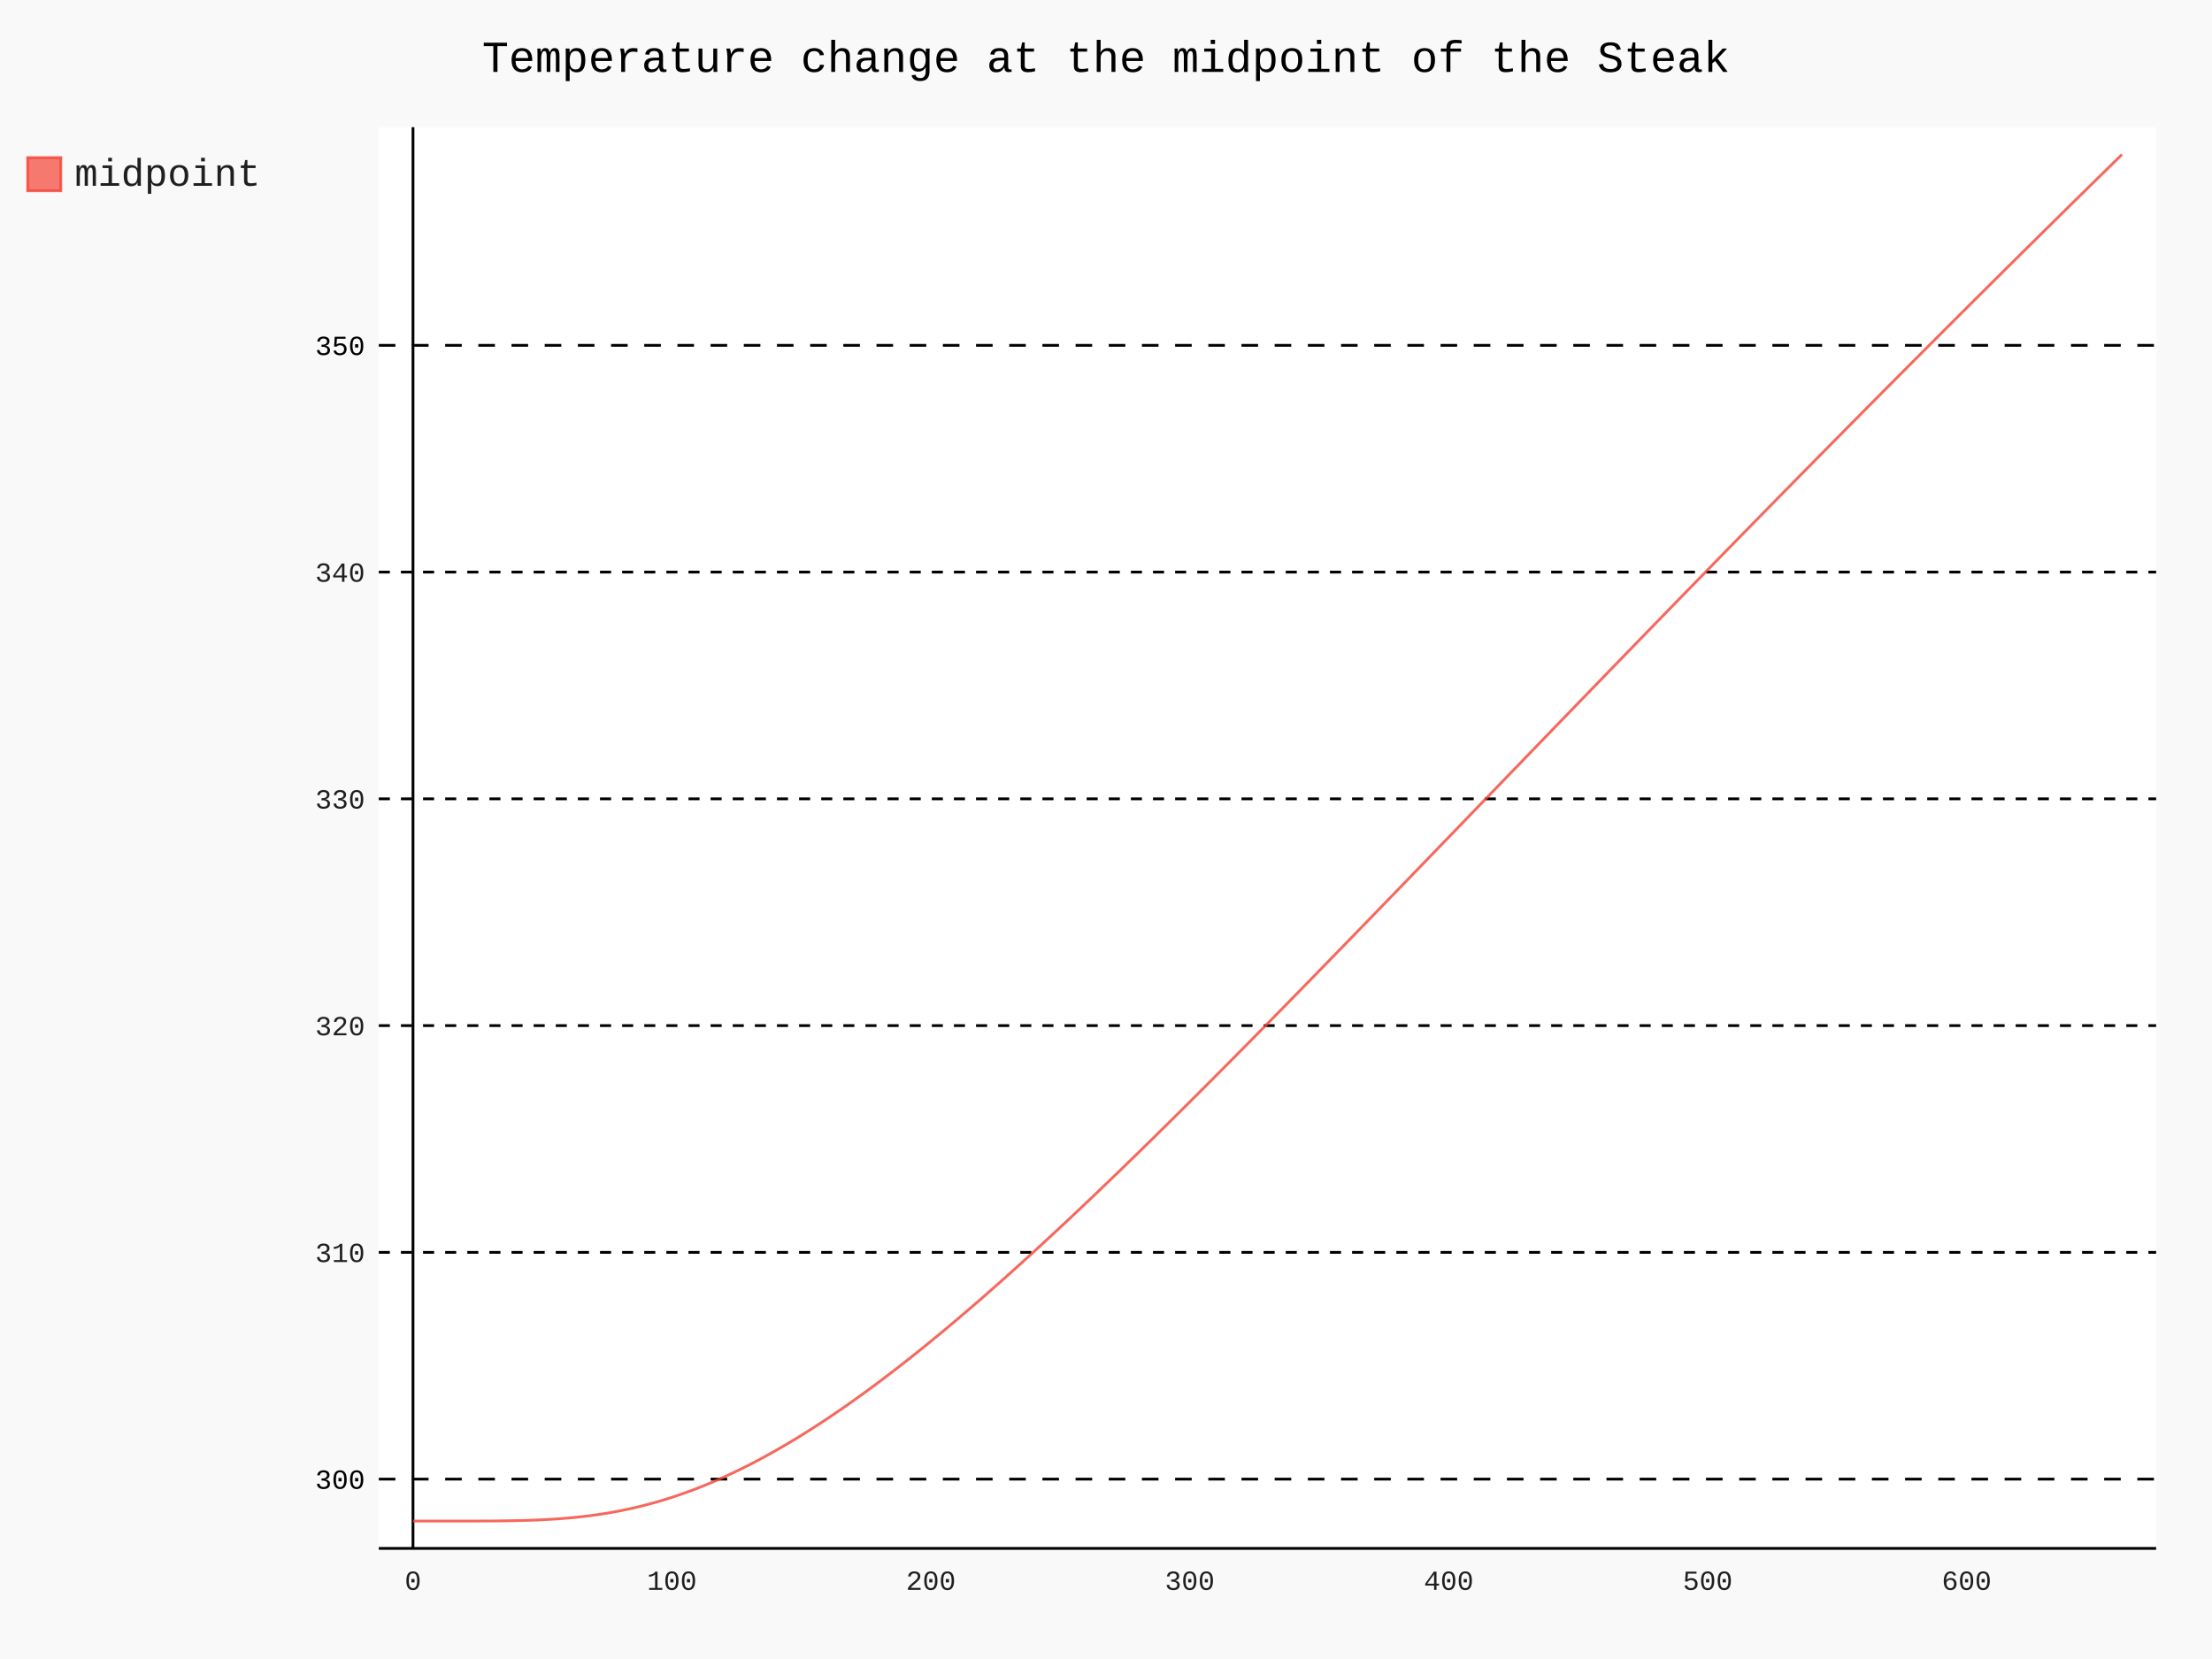
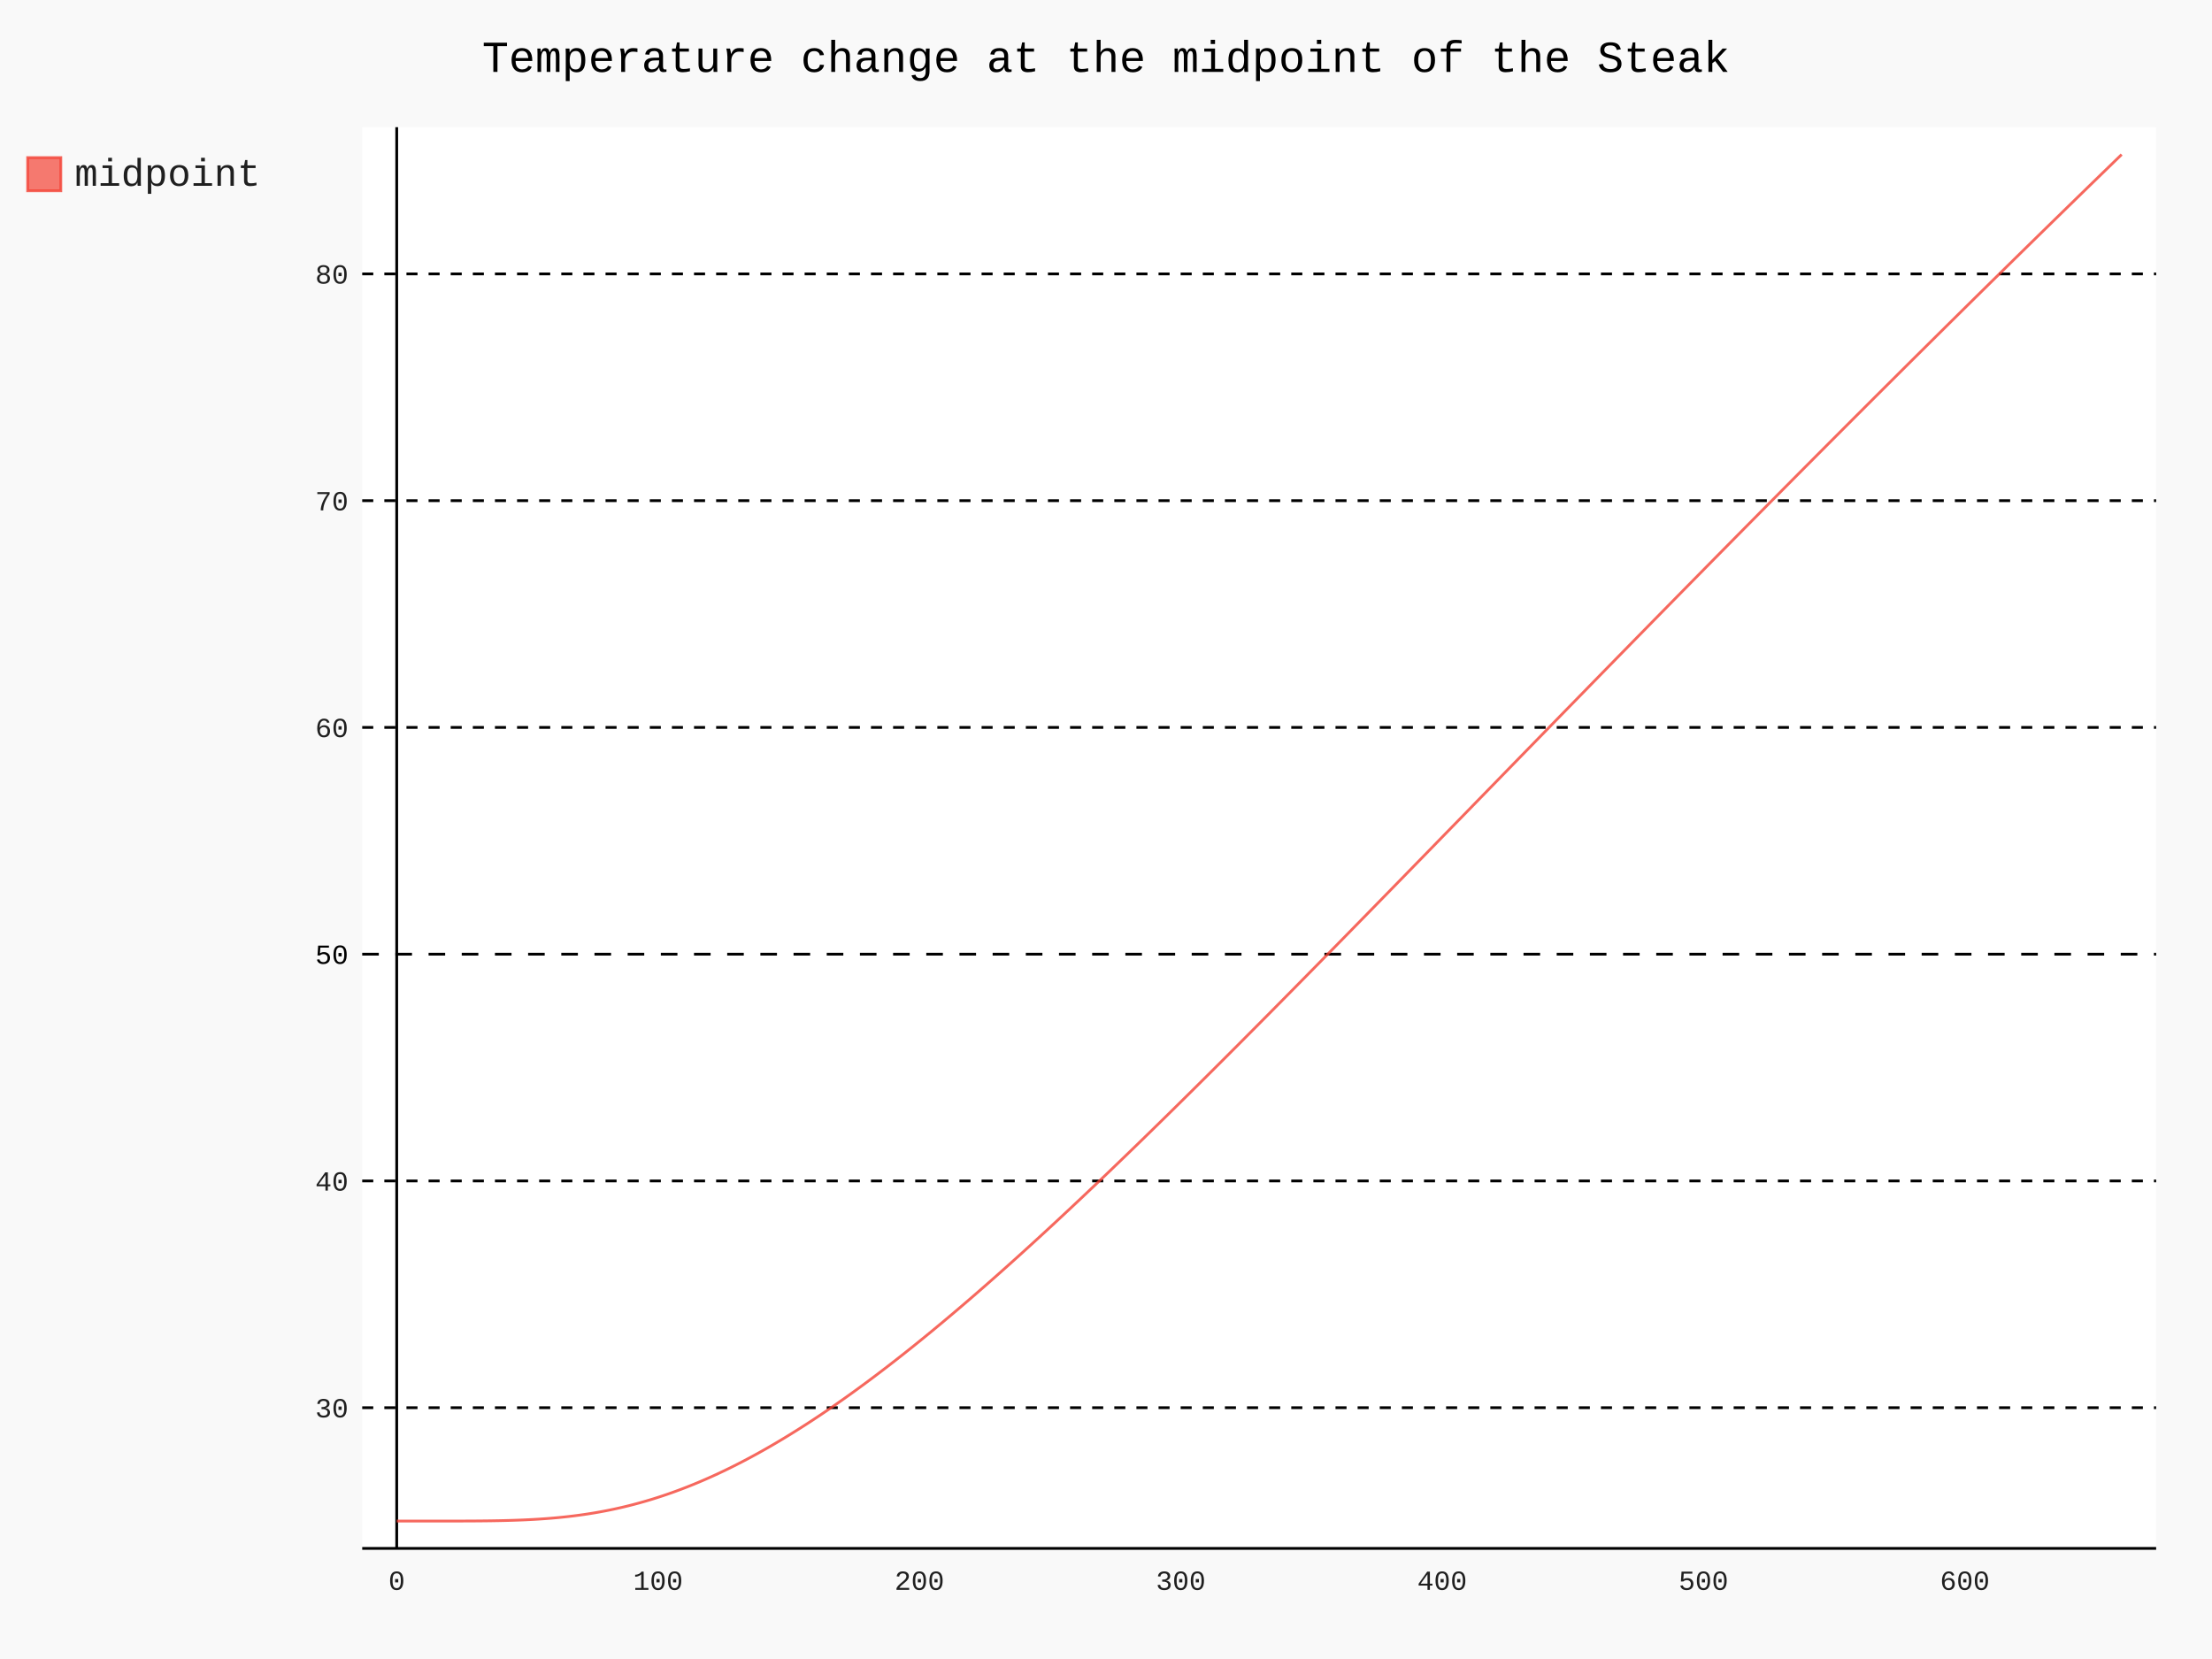
- <svg xmlns="http://www.w3.org/2000/svg" id="chart-8abdf2d9-be0b-4a3f-97ea-caa405c4065e" class="pygal-chart" viewBox="0 0 800 600">
+ <svg xmlns="http://www.w3.org/2000/svg" id="chart-6bc604c0-a603-4b35-8972-7595381753a9" class="pygal-chart" viewBox="0 0 800 600">
  <defs>
-     <style type="text/css">#chart-8abdf2d9-be0b-4a3f-97ea-caa405c4065e{-webkit-user-select:none;-webkit-font-smoothing:antialiased;font-family:Consolas,"Liberation Mono",Menlo,Courier,monospace}#chart-8abdf2d9-be0b-4a3f-97ea-caa405c4065e .title{font-family:Consolas,"Liberation Mono",Menlo,Courier,monospace;font-size:16px}#chart-8abdf2d9-be0b-4a3f-97ea-caa405c4065e .legends .legend text{font-family:Consolas,"Liberation Mono",Menlo,Courier,monospace;font-size:14px}#chart-8abdf2d9-be0b-4a3f-97ea-caa405c4065e .axis text{font-family:Consolas,"Liberation Mono",Menlo,Courier,monospace;font-size:10px}#chart-8abdf2d9-be0b-4a3f-97ea-caa405c4065e .axis text.major{font-family:Consolas,"Liberation Mono",Menlo,Courier,monospace;font-size:10px}#chart-8abdf2d9-be0b-4a3f-97ea-caa405c4065e .text-overlay text.value{font-family:Consolas,"Liberation Mono",Menlo,Courier,monospace;font-size:16px}#chart-8abdf2d9-be0b-4a3f-97ea-caa405c4065e .text-overlay text.label{font-family:Consolas,"Liberation Mono",Menlo,Courier,monospace;font-size:10px}#chart-8abdf2d9-be0b-4a3f-97ea-caa405c4065e .tooltip{font-family:Consolas,"Liberation Mono",Menlo,Courier,monospace;font-size:14px}#chart-8abdf2d9-be0b-4a3f-97ea-caa405c4065e text.no_data{font-family:Consolas,"Liberation Mono",Menlo,Courier,monospace;font-size:64px}
- #chart-8abdf2d9-be0b-4a3f-97ea-caa405c4065e{background-color:rgba(249,249,249,1)}#chart-8abdf2d9-be0b-4a3f-97ea-caa405c4065e path,#chart-8abdf2d9-be0b-4a3f-97ea-caa405c4065e line,#chart-8abdf2d9-be0b-4a3f-97ea-caa405c4065e rect,#chart-8abdf2d9-be0b-4a3f-97ea-caa405c4065e circle{-webkit-transition:150ms;-moz-transition:150ms;transition:150ms}#chart-8abdf2d9-be0b-4a3f-97ea-caa405c4065e .graph &gt; .background{fill:rgba(249,249,249,1)}#chart-8abdf2d9-be0b-4a3f-97ea-caa405c4065e .plot &gt; .background{fill:rgba(255,255,255,1)}#chart-8abdf2d9-be0b-4a3f-97ea-caa405c4065e .graph{fill:rgba(0,0,0,.87)}#chart-8abdf2d9-be0b-4a3f-97ea-caa405c4065e text.no_data{fill:rgba(0,0,0,1)}#chart-8abdf2d9-be0b-4a3f-97ea-caa405c4065e .title{fill:rgba(0,0,0,1)}#chart-8abdf2d9-be0b-4a3f-97ea-caa405c4065e .legends .legend text{fill:rgba(0,0,0,.87)}#chart-8abdf2d9-be0b-4a3f-97ea-caa405c4065e .legends .legend:hover text{fill:rgba(0,0,0,1)}#chart-8abdf2d9-be0b-4a3f-97ea-caa405c4065e .axis .line{stroke:rgba(0,0,0,1)}#chart-8abdf2d9-be0b-4a3f-97ea-caa405c4065e .axis .guide.line{stroke:rgba(0,0,0,.54)}#chart-8abdf2d9-be0b-4a3f-97ea-caa405c4065e .axis .major.line{stroke:rgba(0,0,0,.87)}#chart-8abdf2d9-be0b-4a3f-97ea-caa405c4065e .axis text.major{fill:rgba(0,0,0,1)}#chart-8abdf2d9-be0b-4a3f-97ea-caa405c4065e .axis.y .guides:hover .guide.line,#chart-8abdf2d9-be0b-4a3f-97ea-caa405c4065e .line-graph .axis.x .guides:hover .guide.line,#chart-8abdf2d9-be0b-4a3f-97ea-caa405c4065e .stackedline-graph .axis.x .guides:hover .guide.line,#chart-8abdf2d9-be0b-4a3f-97ea-caa405c4065e .xy-graph .axis.x .guides:hover .guide.line{stroke:rgba(0,0,0,1)}#chart-8abdf2d9-be0b-4a3f-97ea-caa405c4065e .axis .guides:hover text{fill:rgba(0,0,0,1)}#chart-8abdf2d9-be0b-4a3f-97ea-caa405c4065e .reactive{fill-opacity:.7;stroke-opacity:.8;stroke-width:1}#chart-8abdf2d9-be0b-4a3f-97ea-caa405c4065e .ci{stroke:rgba(0,0,0,.87)}#chart-8abdf2d9-be0b-4a3f-97ea-caa405c4065e .reactive.active,#chart-8abdf2d9-be0b-4a3f-97ea-caa405c4065e .active .reactive{fill-opacity:.8;stroke-opacity:.9;stroke-width:4}#chart-8abdf2d9-be0b-4a3f-97ea-caa405c4065e .ci .reactive.active{stroke-width:1.5}#chart-8abdf2d9-be0b-4a3f-97ea-caa405c4065e .series text{fill:rgba(0,0,0,1)}#chart-8abdf2d9-be0b-4a3f-97ea-caa405c4065e .tooltip rect{fill:rgba(255,255,255,1);stroke:rgba(0,0,0,1);-webkit-transition:opacity 150ms;-moz-transition:opacity 150ms;transition:opacity 150ms}#chart-8abdf2d9-be0b-4a3f-97ea-caa405c4065e .tooltip .label{fill:rgba(0,0,0,.87)}#chart-8abdf2d9-be0b-4a3f-97ea-caa405c4065e .tooltip .label{fill:rgba(0,0,0,.87)}#chart-8abdf2d9-be0b-4a3f-97ea-caa405c4065e .tooltip .legend{font-size:.8em;fill:rgba(0,0,0,.54)}#chart-8abdf2d9-be0b-4a3f-97ea-caa405c4065e .tooltip .x_label{font-size:.6em;fill:rgba(0,0,0,1)}#chart-8abdf2d9-be0b-4a3f-97ea-caa405c4065e .tooltip .xlink{font-size:.5em;text-decoration:underline}#chart-8abdf2d9-be0b-4a3f-97ea-caa405c4065e .tooltip .value{font-size:1.5em}#chart-8abdf2d9-be0b-4a3f-97ea-caa405c4065e .bound{font-size:.5em}#chart-8abdf2d9-be0b-4a3f-97ea-caa405c4065e .max-value{font-size:.75em;fill:rgba(0,0,0,.54)}#chart-8abdf2d9-be0b-4a3f-97ea-caa405c4065e .map-element{fill:rgba(255,255,255,1);stroke:rgba(0,0,0,.54) !important}#chart-8abdf2d9-be0b-4a3f-97ea-caa405c4065e .map-element .reactive{fill-opacity:inherit;stroke-opacity:inherit}#chart-8abdf2d9-be0b-4a3f-97ea-caa405c4065e .color-0,#chart-8abdf2d9-be0b-4a3f-97ea-caa405c4065e .color-0 a:visited{stroke:#F44336;fill:#F44336}#chart-8abdf2d9-be0b-4a3f-97ea-caa405c4065e .text-overlay .color-0 text{fill:black}
- #chart-8abdf2d9-be0b-4a3f-97ea-caa405c4065e text.no_data{text-anchor:middle}#chart-8abdf2d9-be0b-4a3f-97ea-caa405c4065e .guide.line{fill:none}#chart-8abdf2d9-be0b-4a3f-97ea-caa405c4065e .centered{text-anchor:middle}#chart-8abdf2d9-be0b-4a3f-97ea-caa405c4065e .title{text-anchor:middle}#chart-8abdf2d9-be0b-4a3f-97ea-caa405c4065e .legends .legend text{fill-opacity:1}#chart-8abdf2d9-be0b-4a3f-97ea-caa405c4065e .axis.x text{text-anchor:middle}#chart-8abdf2d9-be0b-4a3f-97ea-caa405c4065e .axis.x:not(.web) text[transform]{text-anchor:start}#chart-8abdf2d9-be0b-4a3f-97ea-caa405c4065e .axis.x:not(.web) text[transform].backwards{text-anchor:end}#chart-8abdf2d9-be0b-4a3f-97ea-caa405c4065e .axis.y text{text-anchor:end}#chart-8abdf2d9-be0b-4a3f-97ea-caa405c4065e .axis.y text[transform].backwards{text-anchor:start}#chart-8abdf2d9-be0b-4a3f-97ea-caa405c4065e .axis.y2 text{text-anchor:start}#chart-8abdf2d9-be0b-4a3f-97ea-caa405c4065e .axis.y2 text[transform].backwards{text-anchor:end}#chart-8abdf2d9-be0b-4a3f-97ea-caa405c4065e .axis .guide.line{stroke-dasharray:4,4;stroke:black}#chart-8abdf2d9-be0b-4a3f-97ea-caa405c4065e .axis .major.guide.line{stroke-dasharray:6,6;stroke:black}#chart-8abdf2d9-be0b-4a3f-97ea-caa405c4065e .horizontal .axis.y .guide.line,#chart-8abdf2d9-be0b-4a3f-97ea-caa405c4065e .horizontal .axis.y2 .guide.line,#chart-8abdf2d9-be0b-4a3f-97ea-caa405c4065e .vertical .axis.x .guide.line{opacity:0}#chart-8abdf2d9-be0b-4a3f-97ea-caa405c4065e .horizontal .axis.always_show .guide.line,#chart-8abdf2d9-be0b-4a3f-97ea-caa405c4065e .vertical .axis.always_show .guide.line{opacity:1 !important}#chart-8abdf2d9-be0b-4a3f-97ea-caa405c4065e .axis.y .guides:hover .guide.line,#chart-8abdf2d9-be0b-4a3f-97ea-caa405c4065e .axis.y2 .guides:hover .guide.line,#chart-8abdf2d9-be0b-4a3f-97ea-caa405c4065e .axis.x .guides:hover .guide.line{opacity:1}#chart-8abdf2d9-be0b-4a3f-97ea-caa405c4065e .axis .guides:hover text{opacity:1}#chart-8abdf2d9-be0b-4a3f-97ea-caa405c4065e .nofill{fill:none}#chart-8abdf2d9-be0b-4a3f-97ea-caa405c4065e .subtle-fill{fill-opacity:.2}#chart-8abdf2d9-be0b-4a3f-97ea-caa405c4065e .dot{stroke-width:1px;fill-opacity:1;stroke-opacity:1}#chart-8abdf2d9-be0b-4a3f-97ea-caa405c4065e .dot.active{stroke-width:5px}#chart-8abdf2d9-be0b-4a3f-97ea-caa405c4065e .dot.negative{fill:transparent}#chart-8abdf2d9-be0b-4a3f-97ea-caa405c4065e text,#chart-8abdf2d9-be0b-4a3f-97ea-caa405c4065e tspan{stroke:none !important}#chart-8abdf2d9-be0b-4a3f-97ea-caa405c4065e .series text.active{opacity:1}#chart-8abdf2d9-be0b-4a3f-97ea-caa405c4065e .tooltip rect{fill-opacity:.95;stroke-width:.5}#chart-8abdf2d9-be0b-4a3f-97ea-caa405c4065e .tooltip text{fill-opacity:1}#chart-8abdf2d9-be0b-4a3f-97ea-caa405c4065e .showable{visibility:hidden}#chart-8abdf2d9-be0b-4a3f-97ea-caa405c4065e .showable.shown{visibility:visible}#chart-8abdf2d9-be0b-4a3f-97ea-caa405c4065e .gauge-background{fill:rgba(229,229,229,1);stroke:none}#chart-8abdf2d9-be0b-4a3f-97ea-caa405c4065e .bg-lines{stroke:rgba(249,249,249,1);stroke-width:2px}</style>
+     <style type="text/css">#chart-6bc604c0-a603-4b35-8972-7595381753a9{-webkit-user-select:none;-webkit-font-smoothing:antialiased;font-family:Consolas,"Liberation Mono",Menlo,Courier,monospace}#chart-6bc604c0-a603-4b35-8972-7595381753a9 .title{font-family:Consolas,"Liberation Mono",Menlo,Courier,monospace;font-size:16px}#chart-6bc604c0-a603-4b35-8972-7595381753a9 .legends .legend text{font-family:Consolas,"Liberation Mono",Menlo,Courier,monospace;font-size:14px}#chart-6bc604c0-a603-4b35-8972-7595381753a9 .axis text{font-family:Consolas,"Liberation Mono",Menlo,Courier,monospace;font-size:10px}#chart-6bc604c0-a603-4b35-8972-7595381753a9 .axis text.major{font-family:Consolas,"Liberation Mono",Menlo,Courier,monospace;font-size:10px}#chart-6bc604c0-a603-4b35-8972-7595381753a9 .text-overlay text.value{font-family:Consolas,"Liberation Mono",Menlo,Courier,monospace;font-size:16px}#chart-6bc604c0-a603-4b35-8972-7595381753a9 .text-overlay text.label{font-family:Consolas,"Liberation Mono",Menlo,Courier,monospace;font-size:10px}#chart-6bc604c0-a603-4b35-8972-7595381753a9 .tooltip{font-family:Consolas,"Liberation Mono",Menlo,Courier,monospace;font-size:14px}#chart-6bc604c0-a603-4b35-8972-7595381753a9 text.no_data{font-family:Consolas,"Liberation Mono",Menlo,Courier,monospace;font-size:64px}
+ #chart-6bc604c0-a603-4b35-8972-7595381753a9{background-color:rgba(249,249,249,1)}#chart-6bc604c0-a603-4b35-8972-7595381753a9 path,#chart-6bc604c0-a603-4b35-8972-7595381753a9 line,#chart-6bc604c0-a603-4b35-8972-7595381753a9 rect,#chart-6bc604c0-a603-4b35-8972-7595381753a9 circle{-webkit-transition:150ms;-moz-transition:150ms;transition:150ms}#chart-6bc604c0-a603-4b35-8972-7595381753a9 .graph &gt; .background{fill:rgba(249,249,249,1)}#chart-6bc604c0-a603-4b35-8972-7595381753a9 .plot &gt; .background{fill:rgba(255,255,255,1)}#chart-6bc604c0-a603-4b35-8972-7595381753a9 .graph{fill:rgba(0,0,0,.87)}#chart-6bc604c0-a603-4b35-8972-7595381753a9 text.no_data{fill:rgba(0,0,0,1)}#chart-6bc604c0-a603-4b35-8972-7595381753a9 .title{fill:rgba(0,0,0,1)}#chart-6bc604c0-a603-4b35-8972-7595381753a9 .legends .legend text{fill:rgba(0,0,0,.87)}#chart-6bc604c0-a603-4b35-8972-7595381753a9 .legends .legend:hover text{fill:rgba(0,0,0,1)}#chart-6bc604c0-a603-4b35-8972-7595381753a9 .axis .line{stroke:rgba(0,0,0,1)}#chart-6bc604c0-a603-4b35-8972-7595381753a9 .axis .guide.line{stroke:rgba(0,0,0,.54)}#chart-6bc604c0-a603-4b35-8972-7595381753a9 .axis .major.line{stroke:rgba(0,0,0,.87)}#chart-6bc604c0-a603-4b35-8972-7595381753a9 .axis text.major{fill:rgba(0,0,0,1)}#chart-6bc604c0-a603-4b35-8972-7595381753a9 .axis.y .guides:hover .guide.line,#chart-6bc604c0-a603-4b35-8972-7595381753a9 .line-graph .axis.x .guides:hover .guide.line,#chart-6bc604c0-a603-4b35-8972-7595381753a9 .stackedline-graph .axis.x .guides:hover .guide.line,#chart-6bc604c0-a603-4b35-8972-7595381753a9 .xy-graph .axis.x .guides:hover .guide.line{stroke:rgba(0,0,0,1)}#chart-6bc604c0-a603-4b35-8972-7595381753a9 .axis .guides:hover text{fill:rgba(0,0,0,1)}#chart-6bc604c0-a603-4b35-8972-7595381753a9 .reactive{fill-opacity:.7;stroke-opacity:.8;stroke-width:1}#chart-6bc604c0-a603-4b35-8972-7595381753a9 .ci{stroke:rgba(0,0,0,.87)}#chart-6bc604c0-a603-4b35-8972-7595381753a9 .reactive.active,#chart-6bc604c0-a603-4b35-8972-7595381753a9 .active .reactive{fill-opacity:.8;stroke-opacity:.9;stroke-width:4}#chart-6bc604c0-a603-4b35-8972-7595381753a9 .ci .reactive.active{stroke-width:1.5}#chart-6bc604c0-a603-4b35-8972-7595381753a9 .series text{fill:rgba(0,0,0,1)}#chart-6bc604c0-a603-4b35-8972-7595381753a9 .tooltip rect{fill:rgba(255,255,255,1);stroke:rgba(0,0,0,1);-webkit-transition:opacity 150ms;-moz-transition:opacity 150ms;transition:opacity 150ms}#chart-6bc604c0-a603-4b35-8972-7595381753a9 .tooltip .label{fill:rgba(0,0,0,.87)}#chart-6bc604c0-a603-4b35-8972-7595381753a9 .tooltip .label{fill:rgba(0,0,0,.87)}#chart-6bc604c0-a603-4b35-8972-7595381753a9 .tooltip .legend{font-size:.8em;fill:rgba(0,0,0,.54)}#chart-6bc604c0-a603-4b35-8972-7595381753a9 .tooltip .x_label{font-size:.6em;fill:rgba(0,0,0,1)}#chart-6bc604c0-a603-4b35-8972-7595381753a9 .tooltip .xlink{font-size:.5em;text-decoration:underline}#chart-6bc604c0-a603-4b35-8972-7595381753a9 .tooltip .value{font-size:1.5em}#chart-6bc604c0-a603-4b35-8972-7595381753a9 .bound{font-size:.5em}#chart-6bc604c0-a603-4b35-8972-7595381753a9 .max-value{font-size:.75em;fill:rgba(0,0,0,.54)}#chart-6bc604c0-a603-4b35-8972-7595381753a9 .map-element{fill:rgba(255,255,255,1);stroke:rgba(0,0,0,.54) !important}#chart-6bc604c0-a603-4b35-8972-7595381753a9 .map-element .reactive{fill-opacity:inherit;stroke-opacity:inherit}#chart-6bc604c0-a603-4b35-8972-7595381753a9 .color-0,#chart-6bc604c0-a603-4b35-8972-7595381753a9 .color-0 a:visited{stroke:#F44336;fill:#F44336}#chart-6bc604c0-a603-4b35-8972-7595381753a9 .text-overlay .color-0 text{fill:black}
+ #chart-6bc604c0-a603-4b35-8972-7595381753a9 text.no_data{text-anchor:middle}#chart-6bc604c0-a603-4b35-8972-7595381753a9 .guide.line{fill:none}#chart-6bc604c0-a603-4b35-8972-7595381753a9 .centered{text-anchor:middle}#chart-6bc604c0-a603-4b35-8972-7595381753a9 .title{text-anchor:middle}#chart-6bc604c0-a603-4b35-8972-7595381753a9 .legends .legend text{fill-opacity:1}#chart-6bc604c0-a603-4b35-8972-7595381753a9 .axis.x text{text-anchor:middle}#chart-6bc604c0-a603-4b35-8972-7595381753a9 .axis.x:not(.web) text[transform]{text-anchor:start}#chart-6bc604c0-a603-4b35-8972-7595381753a9 .axis.x:not(.web) text[transform].backwards{text-anchor:end}#chart-6bc604c0-a603-4b35-8972-7595381753a9 .axis.y text{text-anchor:end}#chart-6bc604c0-a603-4b35-8972-7595381753a9 .axis.y text[transform].backwards{text-anchor:start}#chart-6bc604c0-a603-4b35-8972-7595381753a9 .axis.y2 text{text-anchor:start}#chart-6bc604c0-a603-4b35-8972-7595381753a9 .axis.y2 text[transform].backwards{text-anchor:end}#chart-6bc604c0-a603-4b35-8972-7595381753a9 .axis .guide.line{stroke-dasharray:4,4;stroke:black}#chart-6bc604c0-a603-4b35-8972-7595381753a9 .axis .major.guide.line{stroke-dasharray:6,6;stroke:black}#chart-6bc604c0-a603-4b35-8972-7595381753a9 .horizontal .axis.y .guide.line,#chart-6bc604c0-a603-4b35-8972-7595381753a9 .horizontal .axis.y2 .guide.line,#chart-6bc604c0-a603-4b35-8972-7595381753a9 .vertical .axis.x .guide.line{opacity:0}#chart-6bc604c0-a603-4b35-8972-7595381753a9 .horizontal .axis.always_show .guide.line,#chart-6bc604c0-a603-4b35-8972-7595381753a9 .vertical .axis.always_show .guide.line{opacity:1 !important}#chart-6bc604c0-a603-4b35-8972-7595381753a9 .axis.y .guides:hover .guide.line,#chart-6bc604c0-a603-4b35-8972-7595381753a9 .axis.y2 .guides:hover .guide.line,#chart-6bc604c0-a603-4b35-8972-7595381753a9 .axis.x .guides:hover .guide.line{opacity:1}#chart-6bc604c0-a603-4b35-8972-7595381753a9 .axis .guides:hover text{opacity:1}#chart-6bc604c0-a603-4b35-8972-7595381753a9 .nofill{fill:none}#chart-6bc604c0-a603-4b35-8972-7595381753a9 .subtle-fill{fill-opacity:.2}#chart-6bc604c0-a603-4b35-8972-7595381753a9 .dot{stroke-width:1px;fill-opacity:1;stroke-opacity:1}#chart-6bc604c0-a603-4b35-8972-7595381753a9 .dot.active{stroke-width:5px}#chart-6bc604c0-a603-4b35-8972-7595381753a9 .dot.negative{fill:transparent}#chart-6bc604c0-a603-4b35-8972-7595381753a9 text,#chart-6bc604c0-a603-4b35-8972-7595381753a9 tspan{stroke:none !important}#chart-6bc604c0-a603-4b35-8972-7595381753a9 .series text.active{opacity:1}#chart-6bc604c0-a603-4b35-8972-7595381753a9 .tooltip rect{fill-opacity:.95;stroke-width:.5}#chart-6bc604c0-a603-4b35-8972-7595381753a9 .tooltip text{fill-opacity:1}#chart-6bc604c0-a603-4b35-8972-7595381753a9 .showable{visibility:hidden}#chart-6bc604c0-a603-4b35-8972-7595381753a9 .showable.shown{visibility:visible}#chart-6bc604c0-a603-4b35-8972-7595381753a9 .gauge-background{fill:rgba(229,229,229,1);stroke:none}#chart-6bc604c0-a603-4b35-8972-7595381753a9 .bg-lines{stroke:rgba(249,249,249,1);stroke-width:2px}</style>
  </defs>
  <g class="graph xy-graph vertical">
    <rect x="0" y="0" width="800" height="600" class="background" />
-     <g transform="translate(137, 46)" class="plot">
-       <rect x="0" y="0" width="642.8" height="514" class="background" />
+     <g transform="translate(131, 46)" class="plot">
+       <rect x="0" y="0" width="648.8" height="514" class="background" />
      <g class="axis y always_show">
-         <path d="M0 514 h642.8" class="line" />
+         <path d="M0 514 h648.8" class="line" />
        <g class="guides">
-           <path d="M0 488.944 h642.8" class="major guide line" />
-           <text x="-5" y="492.444" class="major">300</text>
+           <path d="M0 463.111 h648.8" class="guide line" />
+           <text x="-5" y="466.611" class="">30</text>
        </g>
        <g class="guides">
-           <path d="M0 406.934 h642.8" class="guide line" />
-           <text x="-5" y="410.434" class="">310</text>
+           <path d="M0 381.101 h648.8" class="guide line" />
+           <text x="-5" y="384.601" class="">40</text>
        </g>
        <g class="guides">
-           <path d="M0 324.924 h642.8" class="guide line" />
-           <text x="-5" y="328.424" class="">320</text>
+           <path d="M0 299.091 h648.8" class="major guide line" />
+           <text x="-5" y="302.591" class="major">50</text>
        </g>
        <g class="guides">
-           <path d="M0 242.915 h642.8" class="guide line" />
-           <text x="-5" y="246.415" class="">330</text>
+           <path d="M0 217.082 h648.8" class="guide line" />
+           <text x="-5" y="220.582" class="">60</text>
        </g>
        <g class="guides">
-           <path d="M0 160.905 h642.8" class="guide line" />
-           <text x="-5" y="164.405" class="">340</text>
+           <path d="M0 135.072 h648.8" class="guide line" />
+           <text x="-5" y="138.572" class="">70</text>
        </g>
        <g class="guides">
-           <path d="M0 78.896 h642.8" class="major guide line" />
-           <text x="-5" y="82.396" class="major">350</text>
+           <path d="M0 53.063 h648.8" class="guide line" />
+           <text x="-5" y="56.563" class="">80</text>
        </g>
      </g>
      <g class="axis x">
        <g class="guides">
-           <path d="M12.362 0 v514" class="axis line" />
-           <text x="12.362" y="529.0" class="">0</text>
+           <path d="M12.477 0 v514" class="axis line" />
+           <text x="12.477" y="529.0" class="">0</text>
        </g>
        <g class="guides">
-           <path d="M106.01 0 v514" class="guide line" />
-           <text x="106.01" y="529.0" class="">100</text>
+           <path d="M106.999 0 v514" class="guide line" />
+           <text x="106.999" y="529.0" class="">100</text>
        </g>
        <g class="guides">
-           <path d="M199.658 0 v514" class="guide line" />
-           <text x="199.658" y="529.0" class="">200</text>
+           <path d="M201.521 0 v514" class="guide line" />
+           <text x="201.521" y="529.0" class="">200</text>
        </g>
        <g class="guides">
-           <path d="M293.306 0 v514" class="guide line" />
-           <text x="293.306" y="529.0" class="">300</text>
+           <path d="M296.043 0 v514" class="guide line" />
+           <text x="296.043" y="529.0" class="">300</text>
        </g>
        <g class="guides">
-           <path d="M386.954 0 v514" class="guide line" />
-           <text x="386.954" y="529.0" class="">400</text>
+           <path d="M390.566 0 v514" class="guide line" />
+           <text x="390.566" y="529.0" class="">400</text>
        </g>
        <g class="guides">
-           <path d="M480.602 0 v514" class="guide line" />
-           <text x="480.602" y="529.0" class="">500</text>
+           <path d="M485.088 0 v514" class="guide line" />
+           <text x="485.088" y="529.0" class="">500</text>
        </g>
        <g class="guides">
-           <path d="M574.25 0 v514" class="guide line" />
-           <text x="574.25" y="529.0" class="">600</text>
+           <path d="M579.61 0 v514" class="guide line" />
+           <text x="579.61" y="529.0" class="">600</text>
        </g>
      </g>
      <g class="series serie-0 color-0">
-         <path d="M12.362 504.115 L13.298 504.115 14.234 504.115 15.171 504.115 16.107 504.115 17.044 504.115 17.98 504.115 18.917 504.115 19.853 504.115 20.79 504.115 21.726 504.115 22.663 504.115 23.599 504.115 24.536 504.115 25.472 504.115 26.409 504.115 27.345 504.115 28.282 504.114 29.218 504.114 30.155 504.113 31.091 504.112 32.028 504.111 32.964 504.11 33.901 504.108 34.837 504.106 35.774 504.104 36.71 504.101 37.647 504.097 38.583 504.093 39.519 504.088 40.456 504.082 41.392 504.075 42.329 504.067 43.265 504.058 44.202 504.048 45.138 504.036 46.075 504.024 47.011 504.009 47.948 503.993 48.884 503.976 49.821 503.956 50.757 503.935 51.694 503.911 52.63 503.886 53.567 503.858 54.503 503.828 55.44 503.795 56.376 503.76 57.313 503.722 58.249 503.681 59.186 503.637 60.122 503.59 61.059 503.54 61.995 503.486 62.931 503.43 63.868 503.369 64.804 503.305 65.741 503.237 66.677 503.165 67.614 503.089 68.55 503.009 69.487 502.925 70.423 502.837 71.36 502.744 72.296 502.646 73.233 502.544 74.169 502.437 75.106 502.326 76.042 502.209 76.979 502.087 77.915 501.961 78.852 501.829 79.788 501.692 80.725 501.55 81.661 501.402 82.598 501.249 83.534 501.091 84.471 500.926 85.407 500.757 86.343 500.581 87.28 500.4 88.216 500.213 89.153 500.021 90.089 499.822 91.026 499.618 91.962 499.408 92.899 499.192 93.835 498.969 94.772 498.741 95.708 498.507 96.645 498.267 97.581 498.021 98.518 497.768 99.454 497.51 100.391 497.245 101.327 496.975 102.264 496.698 103.2 496.415 104.137 496.126 105.073 495.831 106.01 495.53 106.946 495.222 107.883 494.909 108.819 494.589 109.755 494.263 110.692 493.932 111.628 493.594 112.565 493.25 113.501 492.9 114.438 492.544 115.374 492.182 116.311 491.814 117.247 491.44 118.184 491.061 119.12 490.675 120.057 490.283 120.993 489.886 121.93 489.482 122.866 489.073 123.803 488.658 124.739 488.237 125.676 487.811 126.612 487.378 127.549 486.941 128.485 486.497 129.422 486.048 130.358 485.593 131.295 485.133 132.231 484.667 133.167 484.196 134.104 483.719 135.04 483.237 135.977 482.75 136.913 482.257 137.85 481.759 138.786 481.256 139.723 480.747 140.659 480.233 141.596 479.714 142.532 479.19 143.469 478.661 144.405 478.127 145.342 477.588 146.278 477.044 147.215 476.495 148.151 475.941 149.088 475.383 150.024 474.819 150.961 474.251 151.897 473.678 152.834 473.1 153.77 472.518 154.707 471.931 155.643 471.34 156.579 470.744 157.516 470.143 158.452 469.538 159.389 468.929 160.325 468.315 161.262 467.697 162.198 467.075 163.135 466.449 164.071 465.818 165.008 465.183 165.944 464.544 166.881 463.901 167.817 463.254 168.754 462.602 169.69 461.947 170.627 461.288 171.563 460.625 172.5 459.958 173.436 459.287 174.373 458.612 175.309 457.934 176.246 457.252 177.182 456.566 178.119 455.877 179.055 455.184 179.991 454.487 180.928 453.787 181.864 453.083 182.801 452.376 183.737 451.666 184.674 450.952 185.61 450.234 186.547 449.514 187.483 448.79 188.42 448.063 189.356 447.332 190.293 446.599 191.229 445.862 192.166 445.122 193.102 444.379 194.039 443.633 194.975 442.883 195.912 442.131 196.848 441.376 197.785 440.618 198.721 439.857 199.658 439.093 200.594 438.326 201.531 437.557 202.467 436.785 203.403 436.009 204.34 435.232 205.276 434.451 206.213 433.668 207.149 432.882 208.086 432.094 209.022 431.303 209.959 430.509 210.895 429.713 211.832 428.915 212.768 428.114 213.705 427.31 214.641 426.504 215.578 425.696 216.514 424.885 217.451 424.072 218.387 423.257 219.324 422.44 220.26 421.62 221.197 420.798 222.133 419.973 223.07 419.147 224.006 418.318 224.943 417.488 225.879 416.655 226.816 415.82 227.752 414.983 228.688 414.144 229.625 413.303 230.561 412.46 231.498 411.615 232.434 410.768 233.371 409.92 234.307 409.069 235.244 408.216 236.18 407.362 237.117 406.506 238.053 405.648 238.99 404.788 239.926 403.926 240.863 403.063 241.799 402.198 242.736 401.331 243.672 400.463 244.609 399.593 245.545 398.721 246.482 397.848 247.418 396.973 248.355 396.097 249.291 395.219 250.228 394.339 251.164 393.458 252.1 392.575 253.037 391.691 253.973 390.806 254.91 389.919 255.846 389.03 256.783 388.14 257.719 387.249 258.656 386.357 259.592 385.463 260.529 384.567 261.465 383.671 262.402 382.773 263.338 381.874 264.275 380.973 265.211 380.071 266.148 379.169 267.084 378.264 268.021 377.359 268.957 376.452 269.894 375.545 270.83 374.636 271.767 373.726 272.703 372.815 273.64 371.902 274.576 370.989 275.512 370.074 276.449 369.159 277.385 368.242 278.322 367.325 279.258 366.406 280.195 365.486 281.131 364.566 282.068 363.644 283.004 362.722 283.941 361.798 284.877 360.874 285.814 359.948 286.75 359.022 287.687 358.095 288.623 357.166 289.56 356.237 290.496 355.308 291.433 354.377 292.369 353.445 293.306 352.513 294.242 351.58 295.179 350.646 296.115 349.711 297.052 348.775 297.988 347.839 298.924 346.902 299.861 345.964 300.797 345.026 301.734 344.086 302.67 343.146 303.607 342.206 304.543 341.264 305.48 340.322 306.416 339.38 307.353 338.436 308.289 337.492 309.226 336.548 310.162 335.602 311.099 334.656 312.035 333.71 312.972 332.763 313.908 331.815 314.845 330.867 315.781 329.918 316.718 328.969 317.654 328.019 318.591 327.068 319.527 326.118 320.464 325.166 321.4 324.214 322.336 323.262 323.273 322.309 324.209 321.355 325.146 320.401 326.082 319.447 327.019 318.492 327.955 317.537 328.892 316.581 329.828 315.625 330.765 314.668 331.701 313.711 332.638 312.754 333.574 311.796 334.511 310.838 335.447 309.879 336.384 308.92 337.32 307.961 338.257 307.001 339.193 306.041 340.13 305.081 341.066 304.12 342.003 303.159 342.939 302.198 343.876 301.236 344.812 300.274 345.748 299.312 346.685 298.349 347.621 297.386 348.558 296.423 349.494 295.459 350.431 294.496 351.367 293.532 352.304 292.568 353.24 291.603 354.177 290.638 355.113 289.673 356.05 288.708 356.986 287.743 357.923 286.777 358.859 285.811 359.796 284.845 360.732 283.879 361.669 282.913 362.605 281.946 363.542 280.979 364.478 280.012 365.415 279.045 366.351 278.078 367.288 277.11 368.224 276.143 369.16 275.175 370.097 274.207 371.033 273.239 371.97 272.271 372.906 271.302 373.843 270.334 374.779 269.365 375.716 268.397 376.652 267.428 377.589 266.459 378.525 265.49 379.462 264.521 380.398 263.552 381.335 262.582 382.271 261.613 383.208 260.644 384.144 259.674 385.081 258.704 386.017 257.735 386.954 256.765 387.89 255.795 388.827 254.826 389.763 253.856 390.7 252.886 391.636 251.916 392.572 250.946 393.509 249.976 394.445 249.006 395.382 248.036 396.318 247.066 397.255 246.096 398.191 245.126 399.128 244.156 400.064 243.186 401.001 242.216 401.937 241.246 402.874 240.276 403.81 239.306 404.747 238.336 405.683 237.366 406.62 236.396 407.556 235.426 408.493 234.456 409.429 233.486 410.366 232.516 411.302 231.547 412.239 230.577 413.175 229.607 414.112 228.638 415.048 227.668 415.984 226.699 416.921 225.729 417.857 224.76 418.794 223.79 419.73 222.821 420.667 221.852 421.603 220.883 422.54 219.914 423.476 218.945 424.413 217.976 425.349 217.007 426.286 216.039 427.222 215.07 428.159 214.101 429.095 213.133 430.032 212.165 430.968 211.197 431.905 210.229 432.841 209.261 433.778 208.293 434.714 207.325 435.651 206.357 436.587 205.39 437.524 204.422 438.46 203.455 439.397 202.488 440.333 201.521 441.269 200.554 442.206 199.587 443.142 198.621 444.079 197.654 445.015 196.688 445.952 195.722 446.888 194.756 447.825 193.79 448.761 192.824 449.698 191.858 450.634 190.893 451.571 189.928 452.507 188.963 453.444 187.998 454.38 187.033 455.317 186.068 456.253 185.104 457.19 184.139 458.126 183.175 459.063 182.211 459.999 181.247 460.936 180.284 461.872 179.32 462.809 178.357 463.745 177.394 464.681 176.431 465.618 175.468 466.554 174.506 467.491 173.543 468.427 172.581 469.364 171.619 470.3 170.657 471.237 169.696 472.173 168.734 473.11 167.773 474.046 166.812 474.983 165.851 475.919 164.891 476.856 163.93 477.792 162.97 478.729 162.01 479.665 161.05 480.602 160.091 481.538 159.131 482.475 158.172 483.411 157.213 484.348 156.254 485.284 155.296 486.221 154.338 487.157 153.38 488.093 152.422 489.03 151.464 489.966 150.507 490.903 149.549 491.839 148.592 492.776 147.636 493.712 146.679 494.649 145.723 495.585 144.767 496.522 143.811 497.458 142.855 498.395 141.9 499.331 140.945 500.268 139.99 501.204 139.035 502.141 138.081 503.077 137.127 504.014 136.173 504.95 135.219 505.887 134.266 506.823 133.312 507.76 132.359 508.696 131.407 509.633 130.454 510.569 129.502 511.505 128.55 512.442 127.598 513.378 126.647 514.315 125.695 515.251 124.744 516.188 123.794 517.124 122.843 518.061 121.893 518.997 120.943 519.934 119.993 520.87 119.044 521.807 118.094 522.743 117.146 523.68 116.197 524.616 115.248 525.553 114.3 526.489 113.352 527.426 112.405 528.362 111.457 529.299 110.51 530.235 109.563 531.172 108.617 532.108 107.67 533.045 106.724 533.981 105.778 534.917 104.833 535.854 103.888 536.79 102.943 537.727 101.998 538.663 101.053 539.6 100.109 540.536 99.165 541.473 98.222 542.409 97.278 543.346 96.335 544.282 95.392 545.219 94.45 546.155 93.508 547.092 92.566 548.028 91.624 548.965 90.683 549.901 89.741 550.838 88.8 551.774 87.86 552.711 86.92 553.647 85.979 554.584 85.04 555.52 84.1 556.457 83.161 557.393 82.222 558.329 81.283 559.266 80.345 560.202 79.407 561.139 78.469 562.075 77.532 563.012 76.595 563.948 75.658 564.885 74.721 565.821 73.785 566.758 72.849 567.694 71.913 568.631 70.977 569.567 70.042 570.504 69.107 571.44 68.172 572.377 67.238 573.313 66.304 574.25 65.37 575.186 64.437 576.123 63.504 577.059 62.571 577.996 61.638 578.932 60.706 579.869 59.774 580.805 58.842 581.741 57.911 582.678 56.979 583.614 56.049 584.551 55.118 585.487 54.188 586.424 53.258 587.36 52.328 588.297 51.399 589.233 50.47 590.17 49.541 591.106 48.612 592.043 47.684 592.979 46.756 593.916 45.829 594.852 44.901 595.789 43.974 596.725 43.048 597.662 42.121 598.598 41.195 599.535 40.269 600.471 39.344 601.408 38.418 602.344 37.493 603.281 36.569 604.217 35.644 605.153 34.72 606.09 33.797 607.026 32.873 607.963 31.95 608.899 31.027 609.836 30.105 610.772 29.182 611.709 28.26 612.645 27.339 613.582 26.417 614.518 25.496 615.455 24.576 616.391 23.655 617.328 22.735 618.264 21.815 619.201 20.896 620.137 19.976 621.074 19.057 622.01 18.139 622.947 17.22 623.883 16.302 624.82 15.385 625.756 14.467 626.693 13.55 627.629 12.633 628.566 11.717 629.502 10.801 630.438 9.885" class="line reactive nofill" />
+         <path d="M12.477 504.115 L13.422 504.115 14.367 504.115 15.313 504.115 16.258 504.115 17.203 504.115 18.148 504.115 19.093 504.115 20.039 504.115 20.984 504.115 21.929 504.115 22.874 504.115 23.82 504.115 24.765 504.115 25.71 504.115 26.655 504.115 27.6 504.115 28.546 504.114 29.491 504.114 30.436 504.113 31.381 504.112 32.327 504.111 33.272 504.11 34.217 504.108 35.162 504.106 36.107 504.104 37.053 504.101 37.998 504.097 38.943 504.093 39.888 504.088 40.834 504.082 41.779 504.075 42.724 504.067 43.669 504.058 44.614 504.048 45.56 504.036 46.505 504.024 47.45 504.009 48.395 503.993 49.341 503.976 50.286 503.956 51.231 503.935 52.176 503.911 53.121 503.886 54.067 503.858 55.012 503.828 55.957 503.795 56.902 503.76 57.848 503.722 58.793 503.681 59.738 503.637 60.683 503.59 61.628 503.54 62.574 503.486 63.519 503.43 64.464 503.369 65.409 503.305 66.355 503.237 67.3 503.165 68.245 503.089 69.19 503.009 70.135 502.925 71.081 502.837 72.026 502.744 72.971 502.646 73.916 502.544 74.862 502.437 75.807 502.326 76.752 502.209 77.697 502.087 78.642 501.961 79.588 501.829 80.533 501.692 81.478 501.55 82.423 501.402 83.369 501.249 84.314 501.091 85.259 500.926 86.204 500.757 87.149 500.581 88.095 500.4 89.04 500.213 89.985 500.021 90.93 499.822 91.876 499.618 92.821 499.408 93.766 499.192 94.711 498.969 95.656 498.741 96.602 498.507 97.547 498.267 98.492 498.021 99.437 497.768 100.383 497.51 101.328 497.245 102.273 496.975 103.218 496.698 104.163 496.415 105.109 496.126 106.054 495.831 106.999 495.53 107.944 495.222 108.89 494.909 109.835 494.589 110.78 494.263 111.725 493.932 112.67 493.594 113.616 493.25 114.561 492.9 115.506 492.544 116.451 492.182 117.397 491.814 118.342 491.44 119.287 491.061 120.232 490.675 121.177 490.283 122.123 489.886 123.068 489.482 124.013 489.073 124.958 488.658 125.903 488.237 126.849 487.811 127.794 487.378 128.739 486.941 129.684 486.497 130.63 486.048 131.575 485.593 132.52 485.133 133.465 484.667 134.41 484.196 135.356 483.719 136.301 483.237 137.246 482.75 138.191 482.257 139.137 481.759 140.082 481.256 141.027 480.747 141.972 480.233 142.917 479.714 143.863 479.19 144.808 478.661 145.753 478.127 146.698 477.588 147.644 477.044 148.589 476.495 149.534 475.941 150.479 475.383 151.424 474.819 152.37 474.251 153.315 473.678 154.26 473.1 155.205 472.518 156.151 471.931 157.096 471.34 158.041 470.744 158.986 470.143 159.931 469.538 160.877 468.929 161.822 468.315 162.767 467.697 163.712 467.075 164.658 466.449 165.603 465.818 166.548 465.183 167.493 464.544 168.438 463.901 169.384 463.254 170.329 462.602 171.274 461.947 172.219 461.288 173.165 460.625 174.11 459.958 175.055 459.287 176 458.612 176.945 457.934 177.891 457.252 178.836 456.566 179.781 455.877 180.726 455.184 181.672 454.487 182.617 453.787 183.562 453.083 184.507 452.376 185.452 451.666 186.398 450.952 187.343 450.234 188.288 449.514 189.233 448.79 190.179 448.063 191.124 447.332 192.069 446.599 193.014 445.862 193.959 445.122 194.905 444.379 195.85 443.633 196.795 442.883 197.74 442.131 198.686 441.376 199.631 440.618 200.576 439.857 201.521 439.093 202.466 438.326 203.412 437.557 204.357 436.785 205.302 436.009 206.247 435.232 207.193 434.451 208.138 433.668 209.083 432.882 210.028 432.094 210.973 431.303 211.919 430.509 212.864 429.713 213.809 428.915 214.754 428.114 215.7 427.31 216.645 426.504 217.59 425.696 218.535 424.885 219.48 424.072 220.426 423.257 221.371 422.44 222.316 421.62 223.261 420.798 224.207 419.973 225.152 419.147 226.097 418.318 227.042 417.488 227.987 416.655 228.933 415.82 229.878 414.983 230.823 414.144 231.768 413.303 232.714 412.46 233.659 411.615 234.604 410.768 235.549 409.92 236.494 409.069 237.44 408.216 238.385 407.362 239.33 406.506 240.275 405.648 241.221 404.788 242.166 403.926 243.111 403.063 244.056 402.198 245.001 401.331 245.947 400.463 246.892 399.593 247.837 398.721 248.782 397.848 249.728 396.973 250.673 396.097 251.618 395.219 252.563 394.339 253.508 393.458 254.454 392.575 255.399 391.691 256.344 390.806 257.289 389.919 258.234 389.03 259.18 388.14 260.125 387.249 261.07 386.357 262.015 385.463 262.961 384.567 263.906 383.671 264.851 382.773 265.796 381.874 266.741 380.973 267.687 380.071 268.632 379.169 269.577 378.264 270.522 377.359 271.468 376.452 272.413 375.545 273.358 374.636 274.303 373.726 275.248 372.815 276.194 371.902 277.139 370.989 278.084 370.074 279.029 369.159 279.975 368.242 280.92 367.325 281.865 366.406 282.81 365.486 283.755 364.566 284.701 363.644 285.646 362.722 286.591 361.798 287.536 360.874 288.482 359.948 289.427 359.022 290.372 358.095 291.317 357.166 292.262 356.237 293.208 355.308 294.153 354.377 295.098 353.445 296.043 352.513 296.989 351.58 297.934 350.646 298.879 349.711 299.824 348.775 300.769 347.839 301.715 346.902 302.66 345.964 303.605 345.026 304.55 344.086 305.496 343.146 306.441 342.206 307.386 341.264 308.331 340.322 309.276 339.38 310.222 338.436 311.167 337.492 312.112 336.548 313.057 335.602 314.003 334.656 314.948 333.71 315.893 332.763 316.838 331.815 317.783 330.867 318.729 329.918 319.674 328.969 320.619 328.019 321.564 327.068 322.51 326.118 323.455 325.166 324.4 324.214 325.345 323.262 326.29 322.309 327.236 321.355 328.181 320.401 329.126 319.447 330.071 318.492 331.017 317.537 331.962 316.581 332.907 315.625 333.852 314.668 334.797 313.711 335.743 312.754 336.688 311.796 337.633 310.838 338.578 309.879 339.524 308.92 340.469 307.961 341.414 307.001 342.359 306.041 343.304 305.081 344.25 304.12 345.195 303.159 346.14 302.198 347.085 301.236 348.031 300.274 348.976 299.312 349.921 298.349 350.866 297.386 351.811 296.423 352.757 295.459 353.702 294.496 354.647 293.532 355.592 292.568 356.538 291.603 357.483 290.638 358.428 289.673 359.373 288.708 360.318 287.743 361.264 286.777 362.209 285.811 363.154 284.845 364.099 283.879 365.045 282.913 365.99 281.946 366.935 280.979 367.88 280.012 368.825 279.045 369.771 278.078 370.716 277.11 371.661 276.143 372.606 275.175 373.552 274.207 374.497 273.239 375.442 272.271 376.387 271.302 377.332 270.334 378.278 269.365 379.223 268.397 380.168 267.428 381.113 266.459 382.059 265.49 383.004 264.521 383.949 263.552 384.894 262.582 385.839 261.613 386.785 260.644 387.73 259.674 388.675 258.704 389.62 257.735 390.566 256.765 391.511 255.795 392.456 254.826 393.401 253.856 394.346 252.886 395.292 251.916 396.237 250.946 397.182 249.976 398.127 249.006 399.072 248.036 400.018 247.066 400.963 246.096 401.908 245.126 402.853 244.156 403.799 243.186 404.744 242.216 405.689 241.246 406.634 240.276 407.579 239.306 408.525 238.336 409.47 237.366 410.415 236.396 411.36 235.426 412.306 234.456 413.251 233.486 414.196 232.516 415.141 231.547 416.086 230.577 417.032 229.607 417.977 228.638 418.922 227.668 419.867 226.699 420.813 225.729 421.758 224.76 422.703 223.79 423.648 222.821 424.593 221.852 425.539 220.883 426.484 219.914 427.429 218.945 428.374 217.976 429.32 217.007 430.265 216.039 431.21 215.07 432.155 214.101 433.1 213.133 434.046 212.165 434.991 211.197 435.936 210.229 436.881 209.261 437.827 208.293 438.772 207.325 439.717 206.357 440.662 205.39 441.607 204.422 442.553 203.455 443.498 202.488 444.443 201.521 445.388 200.554 446.334 199.587 447.279 198.621 448.224 197.654 449.169 196.688 450.114 195.722 451.06 194.756 452.005 193.79 452.95 192.824 453.895 191.858 454.841 190.893 455.786 189.928 456.731 188.963 457.676 187.998 458.621 187.033 459.567 186.068 460.512 185.104 461.457 184.139 462.402 183.175 463.348 182.211 464.293 181.247 465.238 180.284 466.183 179.32 467.128 178.357 468.074 177.394 469.019 176.431 469.964 175.468 470.909 174.506 471.855 173.543 472.8 172.581 473.745 171.619 474.69 170.657 475.635 169.696 476.581 168.734 477.526 167.773 478.471 166.812 479.416 165.851 480.362 164.891 481.307 163.93 482.252 162.97 483.197 162.01 484.142 161.05 485.088 160.091 486.033 159.131 486.978 158.172 487.923 157.213 488.869 156.254 489.814 155.296 490.759 154.338 491.704 153.38 492.649 152.422 493.595 151.464 494.54 150.507 495.485 149.549 496.43 148.592 497.376 147.636 498.321 146.679 499.266 145.723 500.211 144.767 501.156 143.811 502.102 142.855 503.047 141.9 503.992 140.945 504.937 139.99 505.883 139.035 506.828 138.081 507.773 137.127 508.718 136.173 509.663 135.219 510.609 134.266 511.554 133.312 512.499 132.359 513.444 131.407 514.39 130.454 515.335 129.502 516.28 128.55 517.225 127.598 518.17 126.647 519.116 125.695 520.061 124.744 521.006 123.794 521.951 122.843 522.897 121.893 523.842 120.943 524.787 119.993 525.732 119.044 526.677 118.094 527.623 117.146 528.568 116.197 529.513 115.248 530.458 114.3 531.403 113.352 532.349 112.405 533.294 111.457 534.239 110.51 535.184 109.563 536.13 108.617 537.075 107.67 538.02 106.724 538.965 105.778 539.91 104.833 540.856 103.888 541.801 102.943 542.746 101.998 543.691 101.053 544.637 100.109 545.582 99.165 546.527 98.222 547.472 97.278 548.417 96.335 549.363 95.392 550.308 94.45 551.253 93.508 552.198 92.566 553.144 91.624 554.089 90.683 555.034 89.741 555.979 88.8 556.924 87.86 557.87 86.92 558.815 85.979 559.76 85.04 560.705 84.1 561.651 83.161 562.596 82.222 563.541 81.283 564.486 80.345 565.431 79.407 566.377 78.469 567.322 77.532 568.267 76.595 569.212 75.658 570.158 74.721 571.103 73.785 572.048 72.849 572.993 71.913 573.938 70.977 574.884 70.042 575.829 69.107 576.774 68.172 577.719 67.238 578.665 66.304 579.61 65.37 580.555 64.437 581.5 63.504 582.445 62.571 583.391 61.638 584.336 60.706 585.281 59.774 586.226 58.842 587.172 57.911 588.117 56.979 589.062 56.049 590.007 55.118 590.952 54.188 591.898 53.258 592.843 52.328 593.788 51.399 594.733 50.47 595.679 49.541 596.624 48.612 597.569 47.684 598.514 46.756 599.459 45.829 600.405 44.901 601.35 43.974 602.295 43.048 603.24 42.121 604.186 41.195 605.131 40.269 606.076 39.344 607.021 38.418 607.966 37.493 608.912 36.569 609.857 35.644 610.802 34.72 611.747 33.797 612.693 32.873 613.638 31.95 614.583 31.027 615.528 30.105 616.473 29.182 617.419 28.26 618.364 27.339 619.309 26.417 620.254 25.496 621.2 24.576 622.145 23.655 623.09 22.735 624.035 21.815 624.98 20.896 625.926 19.976 626.871 19.057 627.816 18.139 628.761 17.22 629.707 16.302 630.652 15.385 631.597 14.467 632.542 13.55 633.487 12.633 634.433 11.717 635.378 10.801 636.323 9.885" class="line reactive nofill" />
      </g>
    </g>
    <g class="titles">
      <text x="400.0" y="26" class="title plot_title">Temperature change at the midpoint of the Steak</text>
    </g>
-     <g transform="translate(137, 46)" class="plot overlay">
+     <g transform="translate(131, 46)" class="plot overlay">
      <g class="series serie-0 color-0" />
    </g>
-     <g transform="translate(137, 46)" class="plot text-overlay">
+     <g transform="translate(131, 46)" class="plot text-overlay">
      <g class="series serie-0 color-0" />
    </g>
-     <g transform="translate(137, 46)" class="plot tooltip-overlay">
+     <g transform="translate(131, 46)" class="plot tooltip-overlay">
      <g transform="translate(0 0)" style="opacity: 0" class="tooltip">
        <rect rx="0" ry="0" width="0" height="0" class="tooltip-box" />
        <g class="text" />
      </g>
    </g>
    <g transform="translate(10, 56)" class="legends">
      <g id="activate-serie-0" class="legend reactive activate-serie">
        <rect x="0.0" y="1.0" width="12" height="12" class="color-0 reactive" />
        <text x="17.0" y="11.2">midpoint</text>
      </g>
    </g>
    <g transform="translate(790, 56)" class="legends" />
  </g>
</svg>
